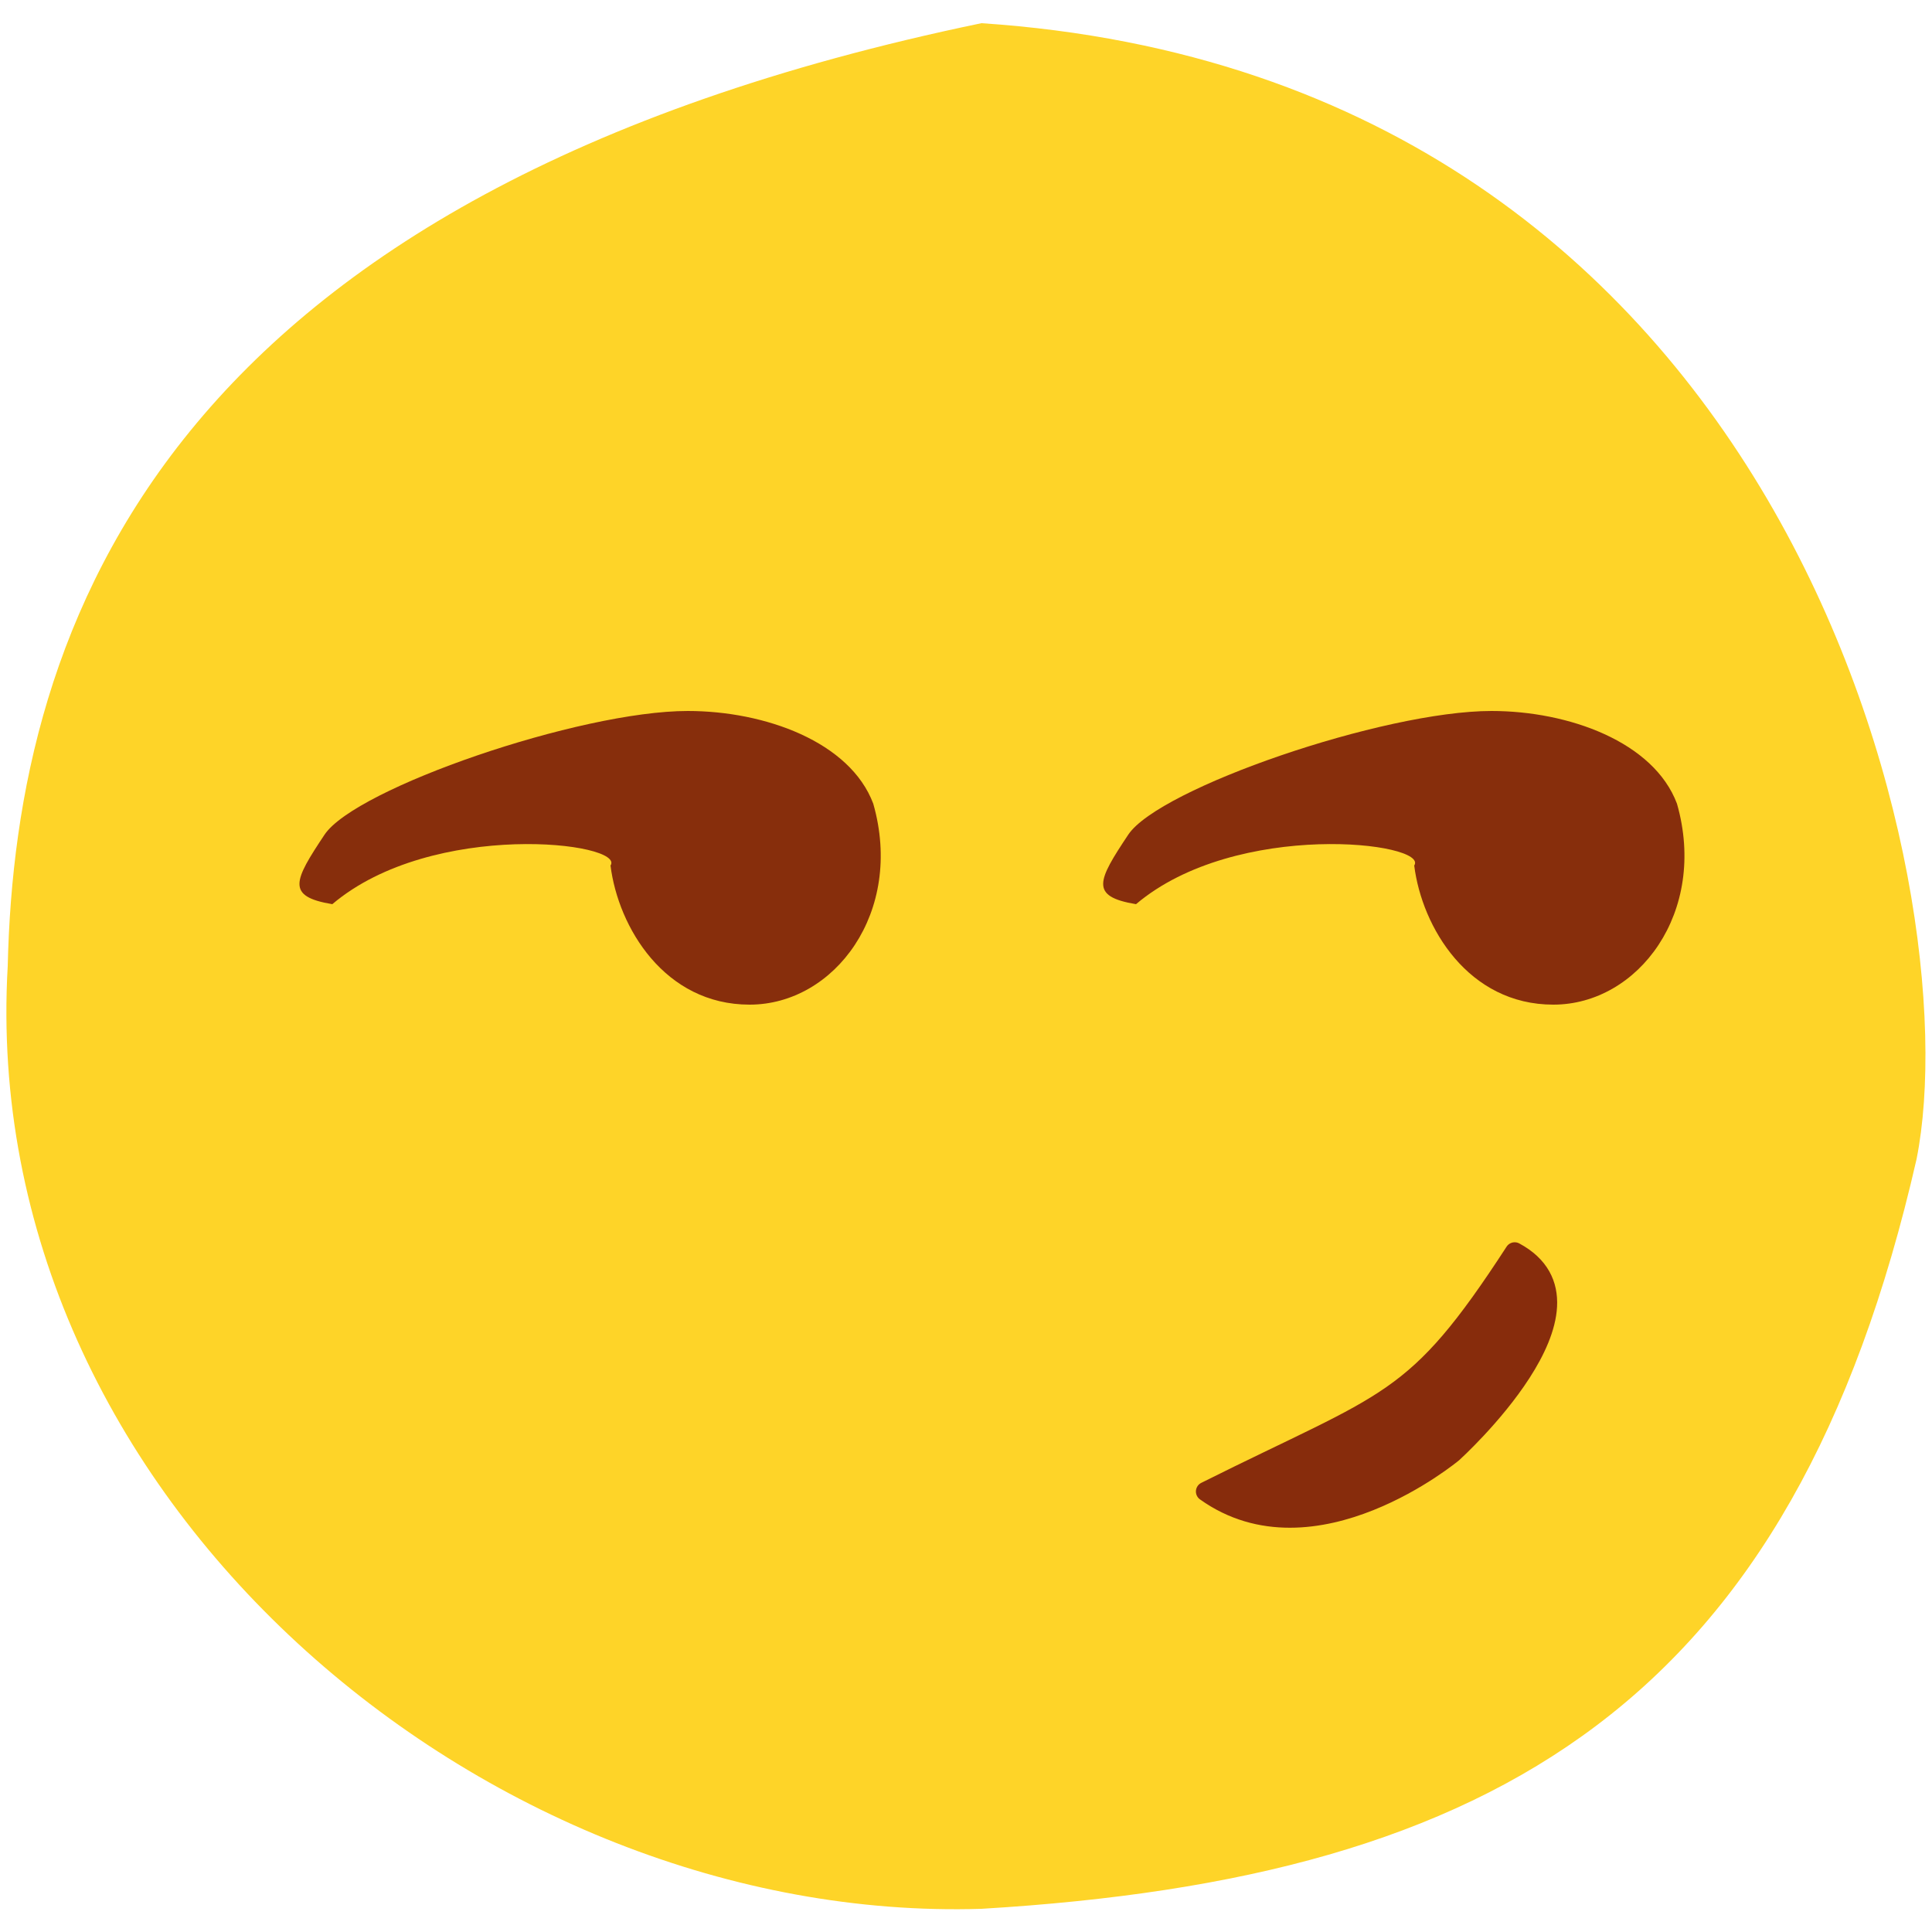
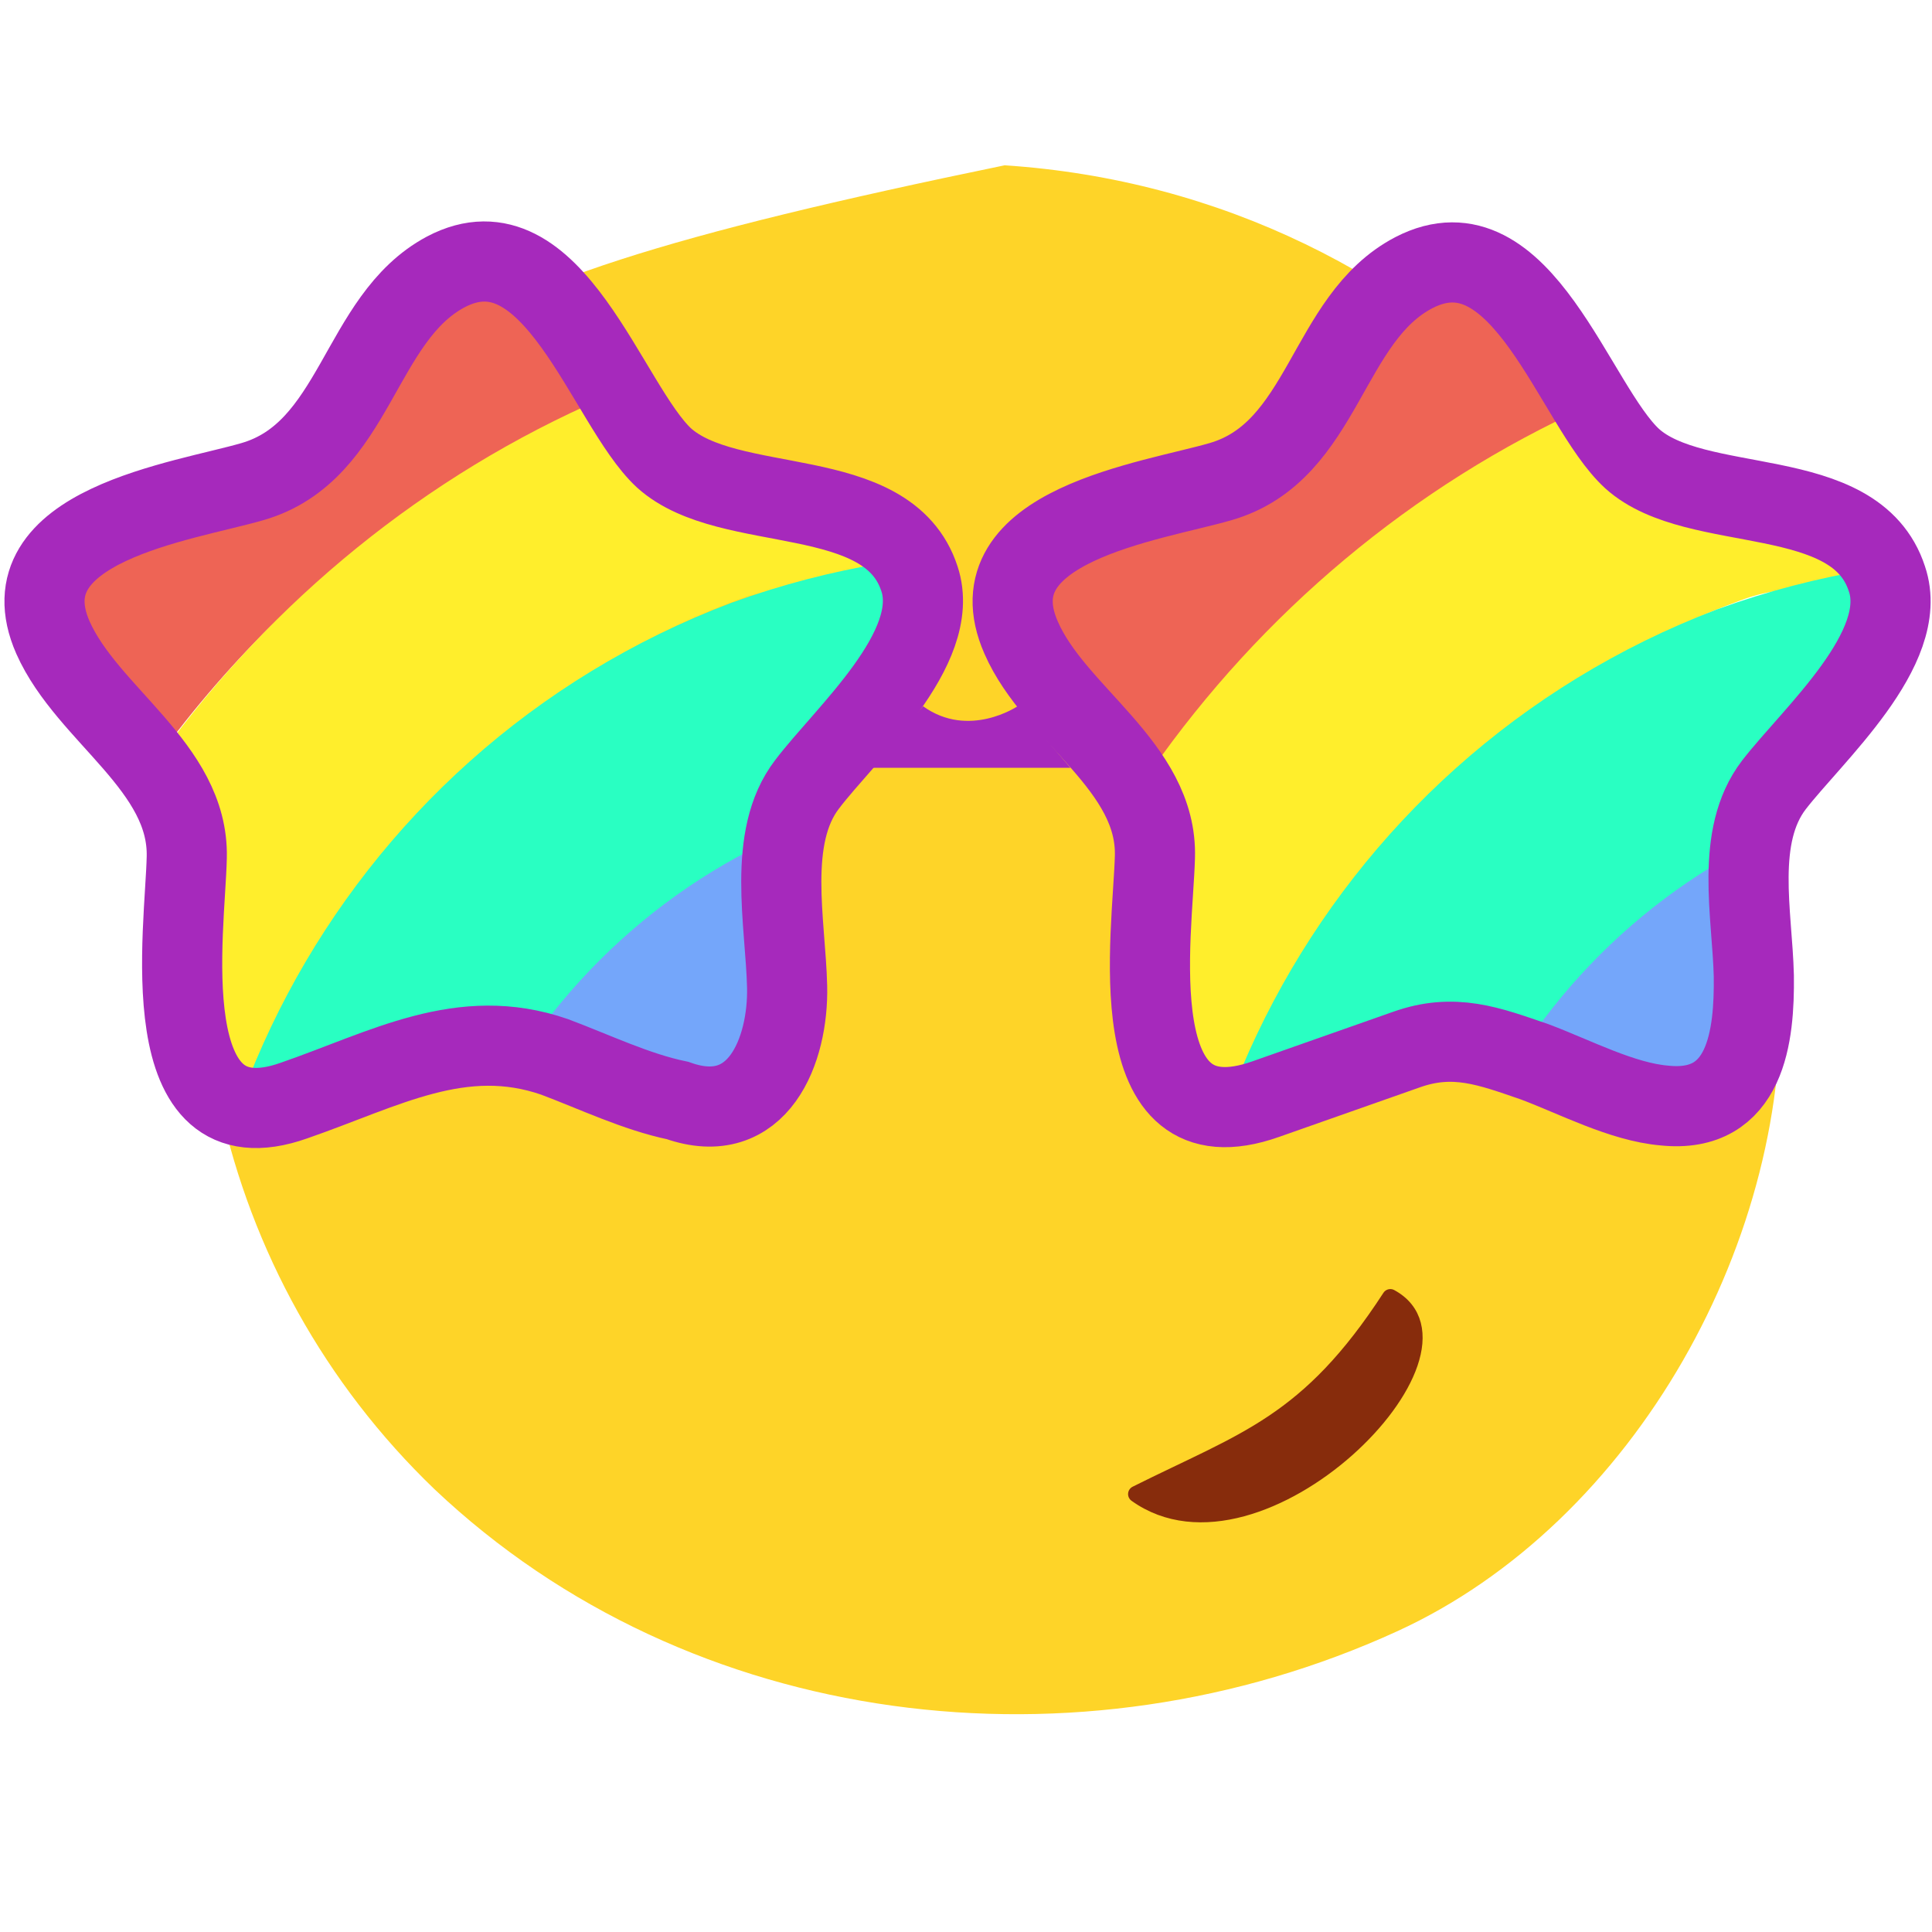
- <svg xmlns="http://www.w3.org/2000/svg" version="1.1" x="0" y="0" width="25" height="25" viewBox="0 0 25 25" enable-background="new 0 0 25 25" xml:space="preserve">
-   <path fill="#FED428" d="M12.7 0.3C2.1 2.5 0.2 8.1 0.1 12.5c-0.4 6.9 6.2 12.4 12.6 12.2 6.7-0.4 10.5-2.7 12.1-9.7C25.5 11.5 23.2 1 12.7 0.3z" />
-   <path fill="#872C0C" stroke="#872C0C" stroke-width="0.25" stroke-linejoin="round" stroke-miterlimit="10" d="M19.6 16.2c-1.3 2-1.6 1.9-4 3.1 1.4 1 3.2-0.5 3.2-0.5S20.9 16.9 19.6 16.2z" />
-   <path fill="#872E0C" d="M9.7 13c-1.1 0-1.7-1-1.8-1.8 0.2-0.3-2.3-0.6-3.6 0.5 -0.6-0.1-0.5-0.3-0.1-0.9s3.3-1.6 4.7-1.6c1 0 2.1 0.4 2.4 1.2C11.7 11.8 10.8 13 9.7 13z" />
-   <path fill="#872E0C" d="M20.1 13c-1.1 0-1.7-1-1.8-1.8 0.2-0.3-2.3-0.6-3.6 0.5 -0.6-0.1-0.5-0.3-0.1-0.9 0.4-0.6 3.3-1.6 4.7-1.6 1 0 2.1 0.4 2.4 1.2C22.1 11.8 21.2 13 20.1 13z" />
+ <svg xmlns="http://www.w3.org/2000/svg" xmlns:xlink="http://www.w3.org/1999/xlink" width="27" height="27">
+   <path fill="#FED428" d="M3.56 9.37C2 13.35 3 17.86 6.07 20.81c3.58 3.39 9.01 4.02 13.45 1.99 3.33-1.52 5.55-5.52 5.35-9.16-.33-5.97-4.78-10.93-10.83-11.33-9.41 1.94-8.8 2.77-10.48 7.06z" />
+   <path fill="#872C0C" stroke="#872C0C" stroke-linejoin="round" stroke-miterlimit="10" stroke-width=".23" d="M15.88 20.88c1.73 1.24 4.93-2 3.55-2.75-1.15 1.77-2.03 1.99-3.55 2.75z" />
+   <defs>
+     <path id="a" d="M12.83 7.95C12.32 6.43 9.78 7.2 8.97 6c-.73-.77-1.74-3.65-3.22-2.33C4.66 4.62 4.51 6.18 3 6.58c-.95.3-3.85.83-2.58 2.46.61 1.04 1.81 1.78 1.78 3.07-.03 1.35-.46 4.11 1.84 3.29l2.03-.72c.66-.24 1.41.17 2.05.4.61.2 1.41.67 2.06.42.94-.37.74-1.41.72-2.21-.02-.9-.19-1.71.4-2.47.52-.7 1.85-1.88 1.53-2.87z" />
+   </defs>
+   <clipPath id="b">
+     <use overflow="visible" xlink:href="#a" />
+   </clipPath>
+   <g fill="none" stroke-miterlimit="10" stroke-width="3.32" clip-path="url(#b)">
+     <path stroke="#EE6455" d="M-1.25 13.51C1.62 5.99 9.43 1.56 17.35 2.93c7.89 1.5-22.14 20.13-18.6 10.58z" />
+     <path stroke="#FFEE2C" d="M6.69 30.2C2.65 27.32.53 22.43 1.17 17.51c.66-4.81 4.01-8.99 8.56-10.68 8.55-3.2 1.06 26.24-3.04 23.37z" />
+     <path stroke="#29FFC2" d="M4.58 21.7c-1.16-4.91 1.5-9.93 6.22-11.72 4.75-1.72 10.03.34 12.38 4.81.71 1.39-17.37 11.79-18.6 6.91z" />
+     <path stroke="#74A6FA" d="M7.58 19.29c0-3.64 3.05-6.67 6.67-6.67s-6.67 10.3-6.67 6.67z" />
+   </g>
+   <path fill="none" stroke="#A629BC" stroke-miterlimit="10" stroke-width="1.12" d="M12.85 8.09c-.44-1.36-2.66-.87-3.57-1.69-.8-.74-1.55-3.39-3.05-2.6-1.22.65-1.25 2.51-2.7 2.93-.96.28-3.48.61-2.79 2.18.48 1.08 1.9 1.81 1.87 3.07-.02 1-.5 4.11 1.5 3.4 1.27-.44 2.34-1.06 3.64-.61.56.21 1.14.49 1.72.61 1.13.4 1.55-.71 1.53-1.59-.02-.89-.29-2.09.28-2.83.53-.7 1.89-1.9 1.57-2.87z" />
+   <defs>
+     <path id="c" d="M26.85 7.95c-.45-1.38-2.76-.9-3.69-1.75-.83-.77-1.61-3.5-3.16-2.69-1.27.66-1.3 2.59-2.81 3.03-.99.28-4.03.82-2.76 2.51.6 1.04 1.82 1.77 1.79 3.07-.03 1.22-.48 4.11 1.71 3.32l2.06-.73c.7-.25 1.28.07 1.94.29.57.2 1.35.64 1.98.56 1.1-.15 1.02-1.25.99-2.07-.02-.96-.23-1.88.38-2.67.55-.7 1.91-1.88 1.57-2.87z" />
+   </defs>
+   <clipPath id="d">
+     <use overflow="visible" xlink:href="#c" />
+   </clipPath>
+   <g fill="none" stroke-miterlimit="10" stroke-width="3.32" clip-path="url(#d)">
+     <path stroke="#EE6455" d="M12.78 13.51C15.65 5.99 23.46 1.56 31.39 2.93c7.88 1.5-22.16 20.13-18.61 10.58z" />
+     <path stroke="#FFEE2C" d="M20.7 30.2c-4.04-2.88-6.16-7.77-5.53-12.69.65-4.81 4.01-8.99 8.56-10.67 8.57-3.21 1.08 26.23-3.03 23.36z" />
+     <path stroke="#29FFC2" d="M18.36 21.8c-1.16-4.91 1.5-9.93 6.22-11.73 4.75-1.72 10.04.34 12.39 4.81.7 1.41-17.37 11.82-18.61 6.92z" />
+     <path stroke="#74A6FA" d="M21.56 19.22c0-3.64 3.03-6.67 6.67-6.67 3.62 0-6.67 10.29-6.67 6.67z" />
+   </g>
+   <path fill="none" stroke="#A629BC" stroke-miterlimit="10" stroke-width="1.12" d="M26.37 8.09c-.44-1.36-2.66-.87-3.56-1.68-.81-.74-1.54-3.38-3.05-2.6-1.23.64-1.25 2.5-2.7 2.92-.96.28-3.48.61-2.79 2.18.47 1.08 1.91 1.8 1.87 3.07-.03 1.08-.51 4.11 1.55 3.38l1.96-.69c.67-.24 1.16-.05 1.8.17.56.21 1.22.56 1.81.61 1.15.12 1.26-.98 1.25-1.81-.02-.86-.27-1.95.28-2.67.54-.7 1.91-1.91 1.58-2.88z" />
+   <path fill="#A629BC" d="M12.9 9.87c.64.46 1.32 0 1.32 0l.74.86h-2.77c0 .01.16-.22.71-.86z" />
</svg>
